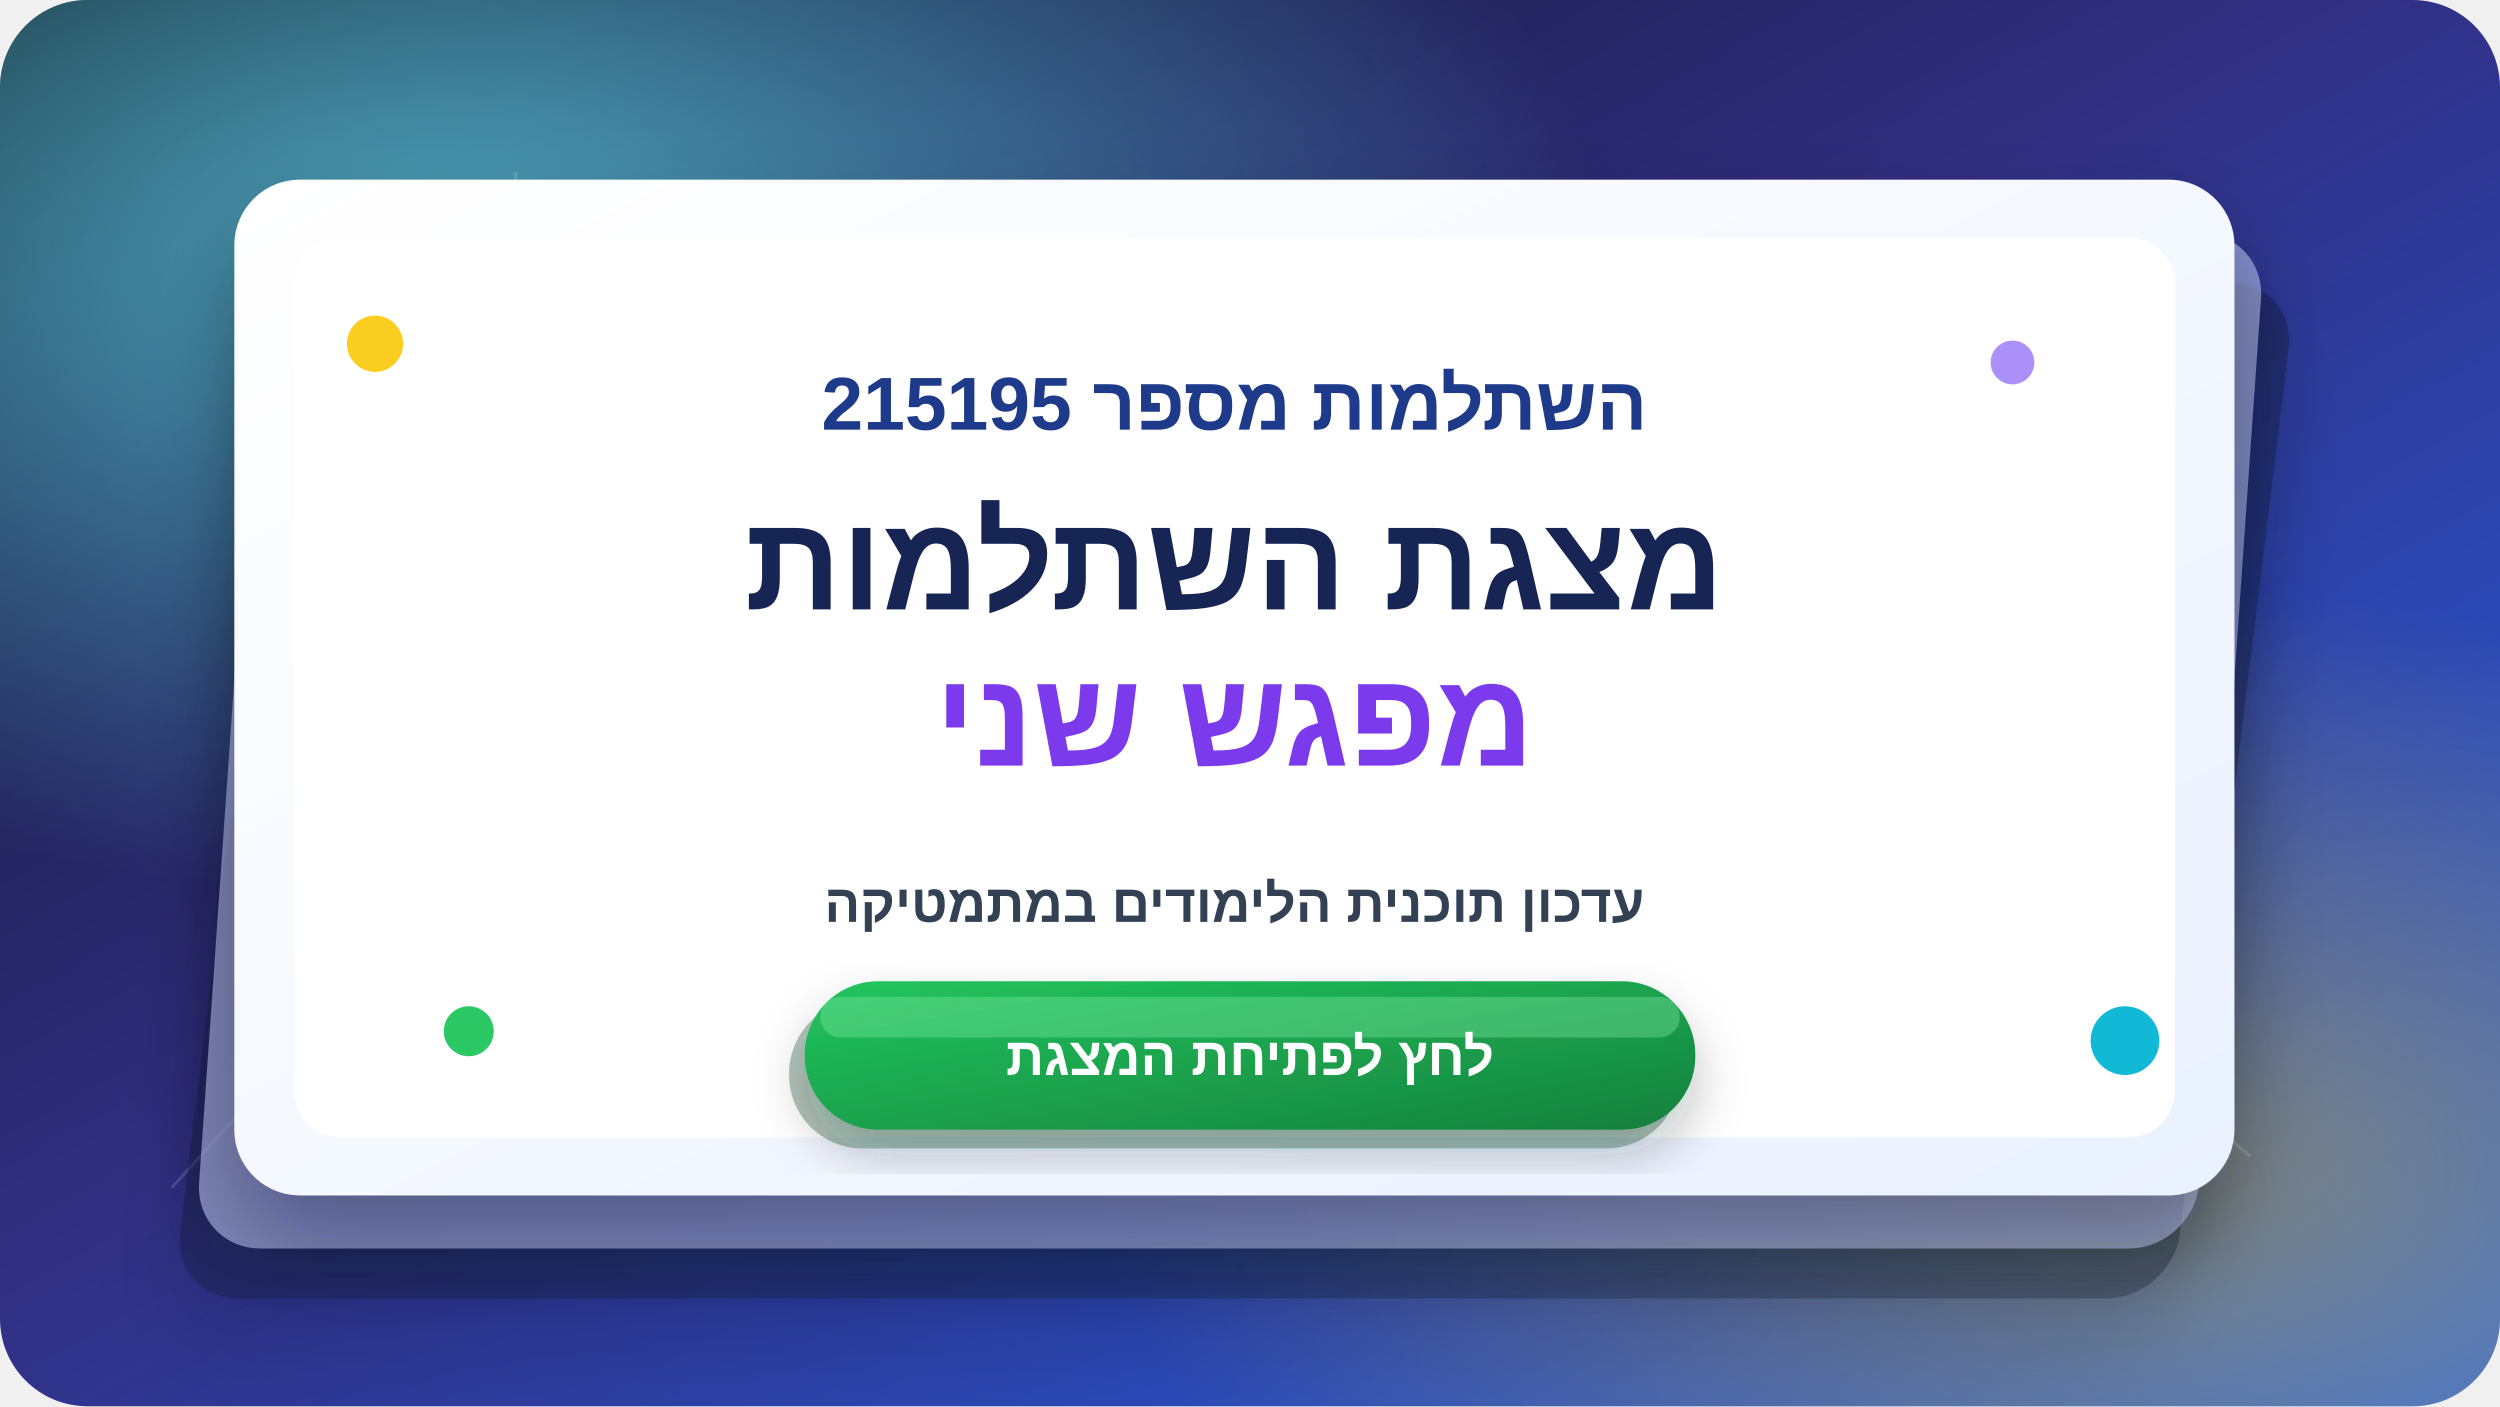
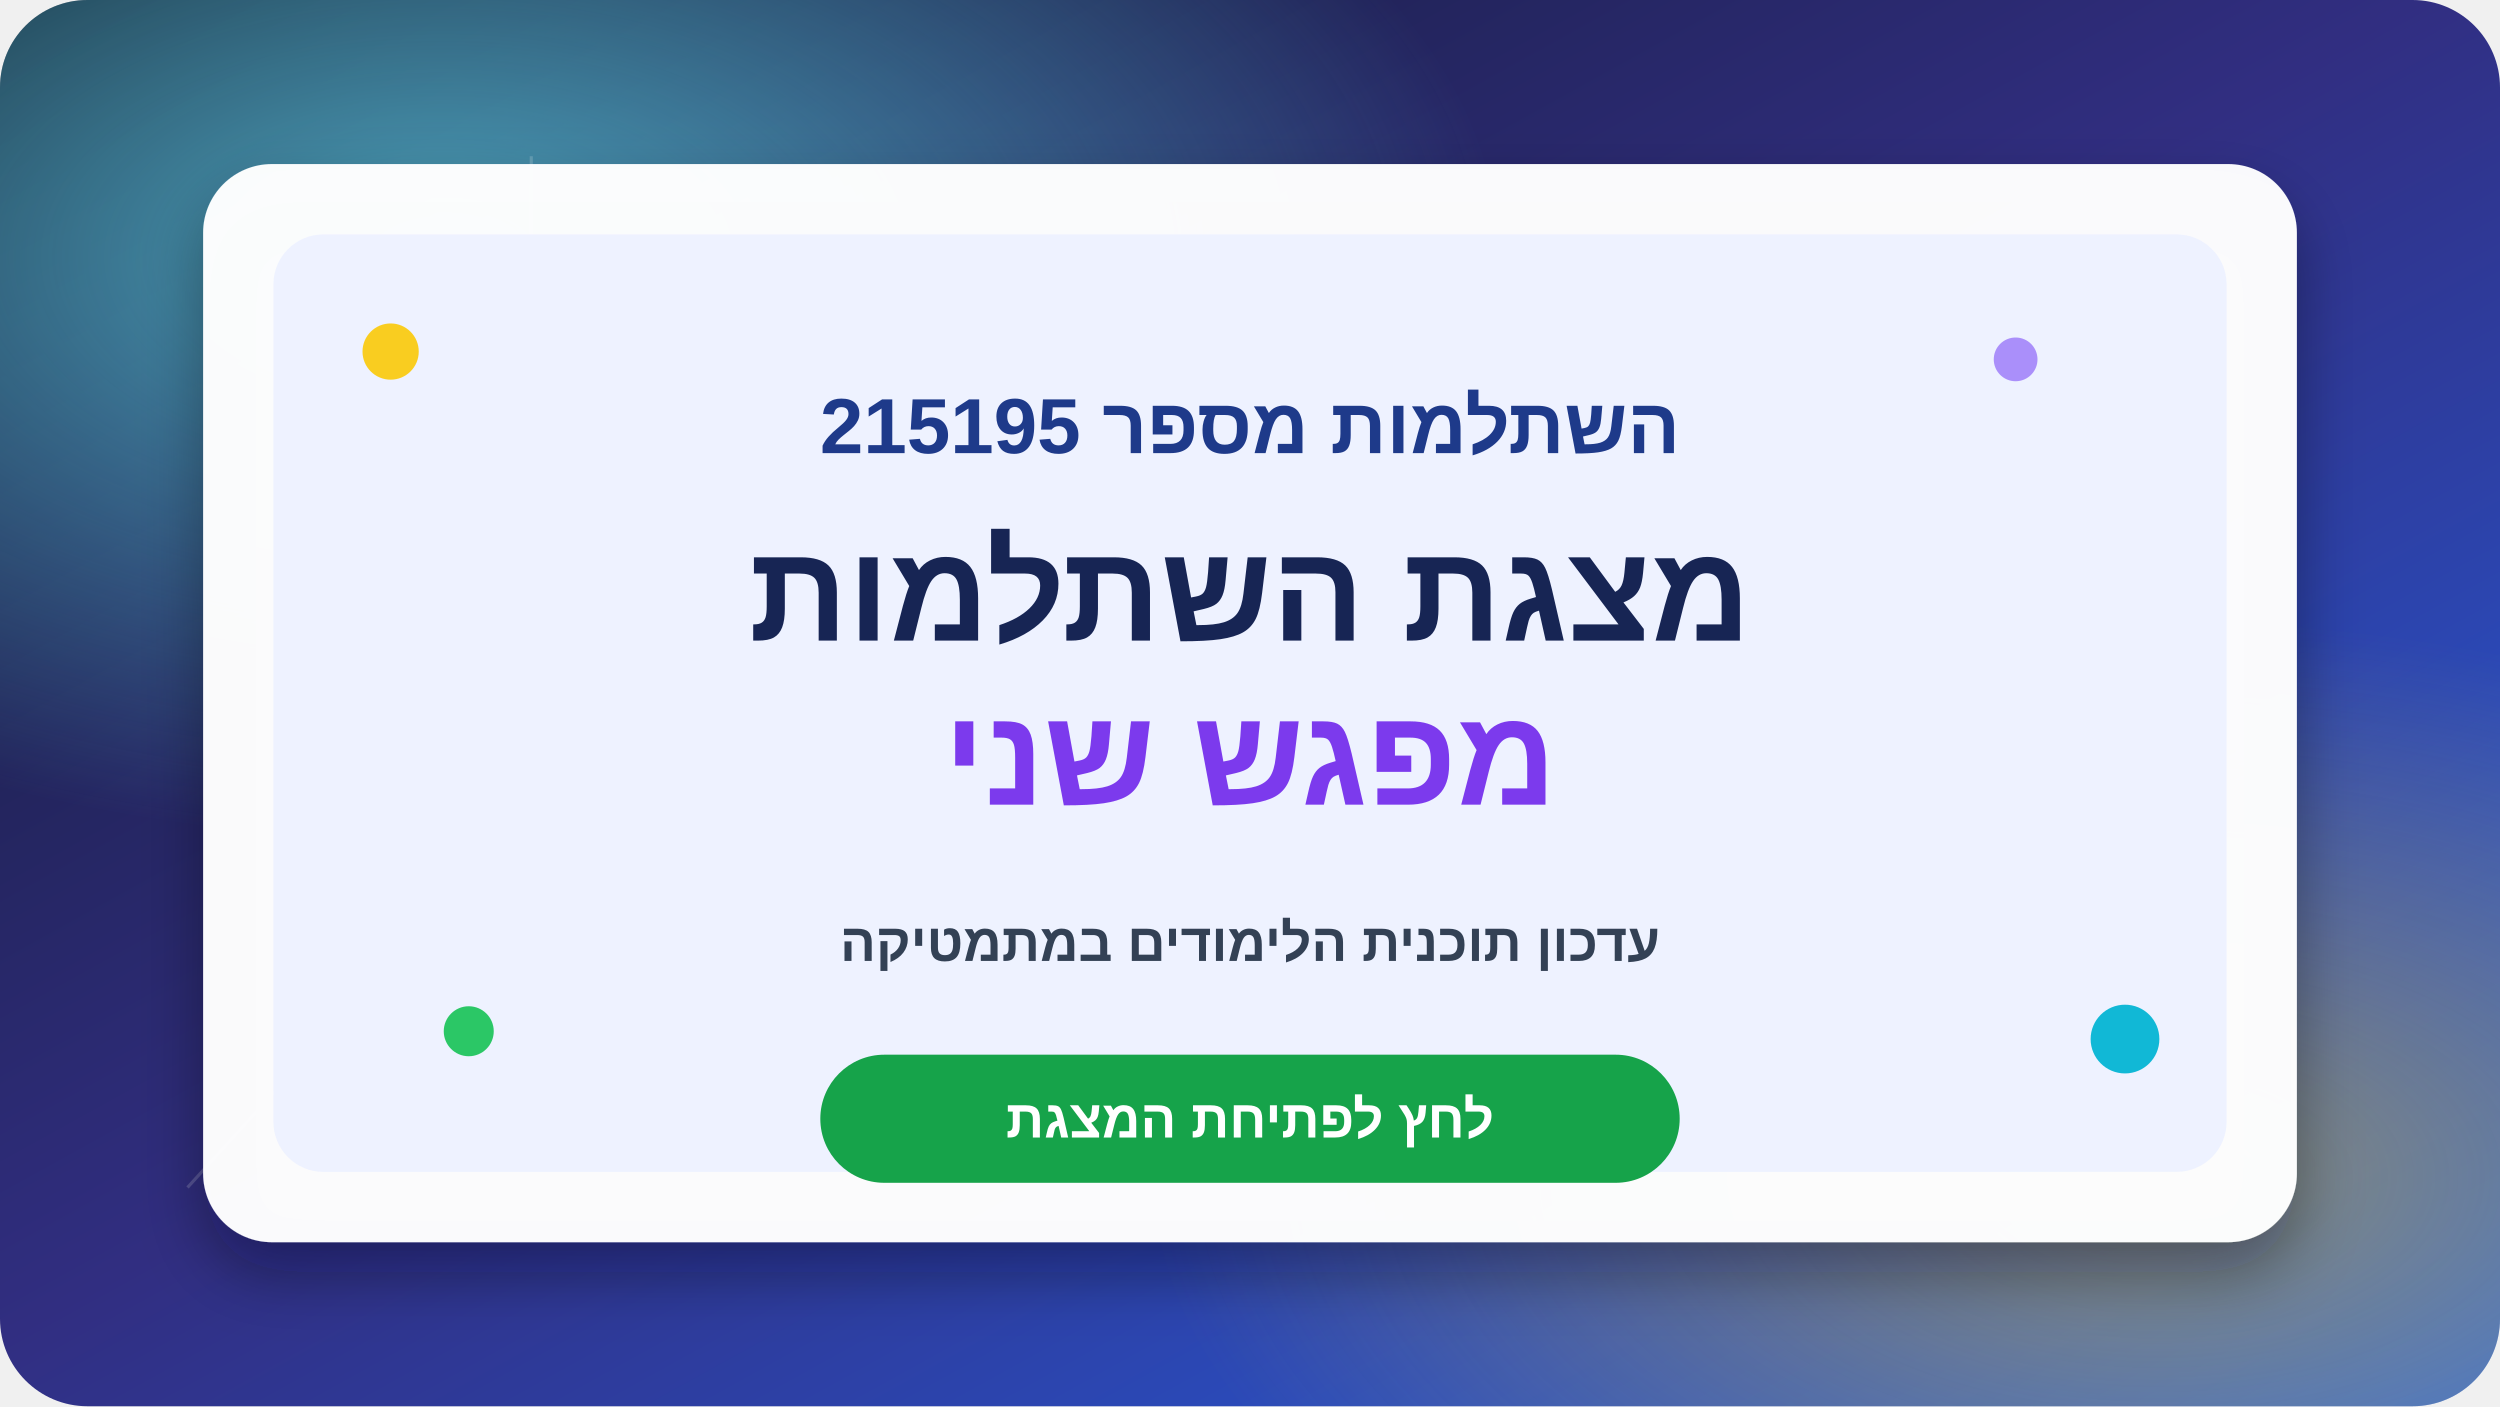
<svg xmlns="http://www.w3.org/2000/svg" width="1600" height="900" viewBox="0 0 1600 900" role="img" aria-labelledby="title desc">
  <defs>
    <linearGradient id="bg" x1="0" y1="0" x2="1" y2="1">
-       <stop offset="0" stop-color="#0b1120" />
-       <stop offset="0.45" stop-color="#312e81" />
+       <stop offset="0" stop-color="#0f172a" />
+       <stop offset="0.48" stop-color="#312e81" />
      <stop offset="1" stop-color="#2563eb" />
    </linearGradient>
-     <linearGradient id="card" x1="0" y1="0" x2="1" y2="1">
-       <stop offset="0" stop-color="#ffffff" />
-       <stop offset="1" stop-color="#eaf1ff" />
-     </linearGradient>
-     <linearGradient id="btn" x1="0" y1="0" x2="1" y2="1">
-       <stop offset="0" stop-color="#22c55e" />
-       <stop offset="1" stop-color="#15803d" />
-     </linearGradient>
-     <radialGradient id="glowA" cx="18%" cy="18%" r="46%">
-       <stop offset="0" stop-color="#67e8f9" stop-opacity="0.68" />
+     <radialGradient id="glow1" cx="18%" cy="18%" r="42%">
+       <stop offset="0" stop-color="#67e8f9" stop-opacity="0.65" />
      <stop offset="1" stop-color="#67e8f9" stop-opacity="0" />
    </radialGradient>
-     <radialGradient id="glowB" cx="86%" cy="84%" r="42%">
-       <stop offset="0" stop-color="#facc15" stop-opacity="0.42" />
+     <radialGradient id="glow2" cx="86%" cy="84%" r="40%">
+       <stop offset="0" stop-color="#facc15" stop-opacity="0.45" />
      <stop offset="1" stop-color="#facc15" stop-opacity="0" />
    </radialGradient>
-     <filter id="shadowBig" x="-30%" y="-30%" width="160%" height="160%">
-       <feDropShadow dx="0" dy="30" stdDeviation="30" flood-color="#020617" flood-opacity="0.35" />
-     </filter>
-     <filter id="shadowMid" x="-30%" y="-30%" width="160%" height="160%">
-       <feDropShadow dx="0" dy="16" stdDeviation="16" flood-color="#0f172a" flood-opacity="0.25" />
+     <filter id="shadow" x="-20%" y="-20%" width="140%" height="140%">
+       <feDropShadow dx="0" dy="20" stdDeviation="20" flood-color="#020617" flood-opacity="0.38" />
    </filter>
  </defs>
  <rect width="1600" height="900" rx="56" fill="url(#bg)" />
-   <rect width="1600" height="900" rx="56" fill="url(#glowA)" />
-   <rect width="1600" height="900" rx="56" fill="url(#glowB)" />
-   <g opacity="0.16" stroke="#ffffff" stroke-width="2" fill="none">
-     <path d="M110 760 L410 430 L680 660 L960 320 L1440 740" />
-     <circle cx="410" cy="430" r="60" />
-     <circle cx="960" cy="320" r="78" />
-     <path d="M220 220 H440 M330 110 V330" />
+   <rect width="1600" height="900" rx="56" fill="url(#glow1)" />
+   <rect width="1600" height="900" rx="56" fill="url(#glow2)" />
+   <g opacity="0.18" stroke="#ffffff" stroke-width="2" fill="none">
+     <path d="M120 760 L420 430 L670 650 L960 310 L1440 740" />
+     <circle cx="420" cy="430" r="60" />
+     <circle cx="960" cy="310" r="78" />
+     <path d="M230 210 H450 M340 100 V320" />
    <path d="M1180 170 h240 v240 h-240z" />
  </g>
-   <g transform="translate(54,66) skewX(-7)" opacity="0.38" filter="url(#shadowBig)">
-     <rect x="150" y="115" width="1280" height="650" rx="42" fill="#0f172a" />
-   </g>
-   <g transform="translate(28,34) skewX(-4)" opacity="0.56" filter="url(#shadowMid)">
-     <rect x="150" y="115" width="1280" height="650" rx="42" fill="#c7d2fe" />
-   </g>
-   <g filter="url(#shadowBig)">
-     <rect x="150" y="115" width="1280" height="650" rx="42" fill="url(#card)" />
-     <rect x="188" y="152" width="1204" height="576" rx="30" fill="#ffffff" />
+   <g filter="url(#shadow)">
+     <rect x="130" y="105" width="1340" height="690" rx="44" fill="#ffffff" opacity="0.97" />
+     <rect x="175" y="150" width="1250" height="600" rx="32" fill="#eef2ff" />
  </g>
  <g font-family="Arial, Assistant, Heebo, sans-serif" text-anchor="middle" direction="rtl">
-     <text x="790" y="275" font-size="48" font-weight="900" fill="#1e3a8a">השתלמות מספר 215195</text>
-     <text x="790" y="390" font-size="86" font-weight="900" fill="#172554">מצגת השתלמות</text>
-     <text x="790" y="490" font-size="86" font-weight="900" fill="#7c3aed">מפגש שני</text>
-     <text x="790" y="590" font-size="34" font-weight="800" fill="#334155">עדכון תוכנית הלימודים במתמטיקה</text>
+     <text x="800" y="290" font-size="50" font-weight="900" fill="#1e3a8a">השתלמות מספר 215195</text>
+     <text x="800" y="410" font-size="88" font-weight="900" fill="#172554">מצגת השתלמות</text>
+     <text x="800" y="515" font-size="88" font-weight="900" fill="#7c3aed">מפגש שני</text>
+     <text x="800" y="615" font-size="34" font-weight="800" fill="#334155">עדכון תוכנית הלימודים במתמטיקה</text>
  </g>
-   <g transform="translate(0,0)">
-     <rect x="505" y="640" width="570" height="95" rx="47" fill="#14532d" opacity="0.33" />
-     <rect x="515" y="628" width="570" height="95" rx="47" fill="url(#btn)" filter="url(#shadowMid)" />
-     <rect x="525" y="638" width="550" height="26" rx="13" fill="#86efac" opacity="0.35" />
-     <text x="800" y="688" font-family="Arial, Assistant, Heebo, sans-serif" font-size="34" font-weight="900" fill="#ffffff" text-anchor="middle">לחץ לפתיחת המצגת</text>
+   <g font-family="Arial, Assistant, Heebo, sans-serif" text-anchor="middle">
+     <rect x="525" y="675" width="550" height="82" rx="41" fill="#16a34a" />
+     <text x="800" y="728" font-size="34" font-weight="900" fill="#ffffff">לחץ לפתיחת המצגת</text>
  </g>
-   <g opacity="0.95">
-     <circle cx="240" cy="220" r="18" fill="#facc15" />
-     <circle cx="1360" cy="666" r="22" fill="#06b6d4" />
-     <circle cx="1288" cy="232" r="14" fill="#a78bfa" />
-     <circle cx="300" cy="660" r="16" fill="#22c55e" />
-   </g>
+   <circle cx="250" cy="225" r="18" fill="#facc15" opacity="0.95" />
+   <circle cx="1360" cy="665" r="22" fill="#06b6d4" opacity="0.95" />
+   <circle cx="1290" cy="230" r="14" fill="#a78bfa" opacity="0.95" />
+   <circle cx="300" cy="660" r="16" fill="#22c55e" opacity="0.95" />
</svg>
